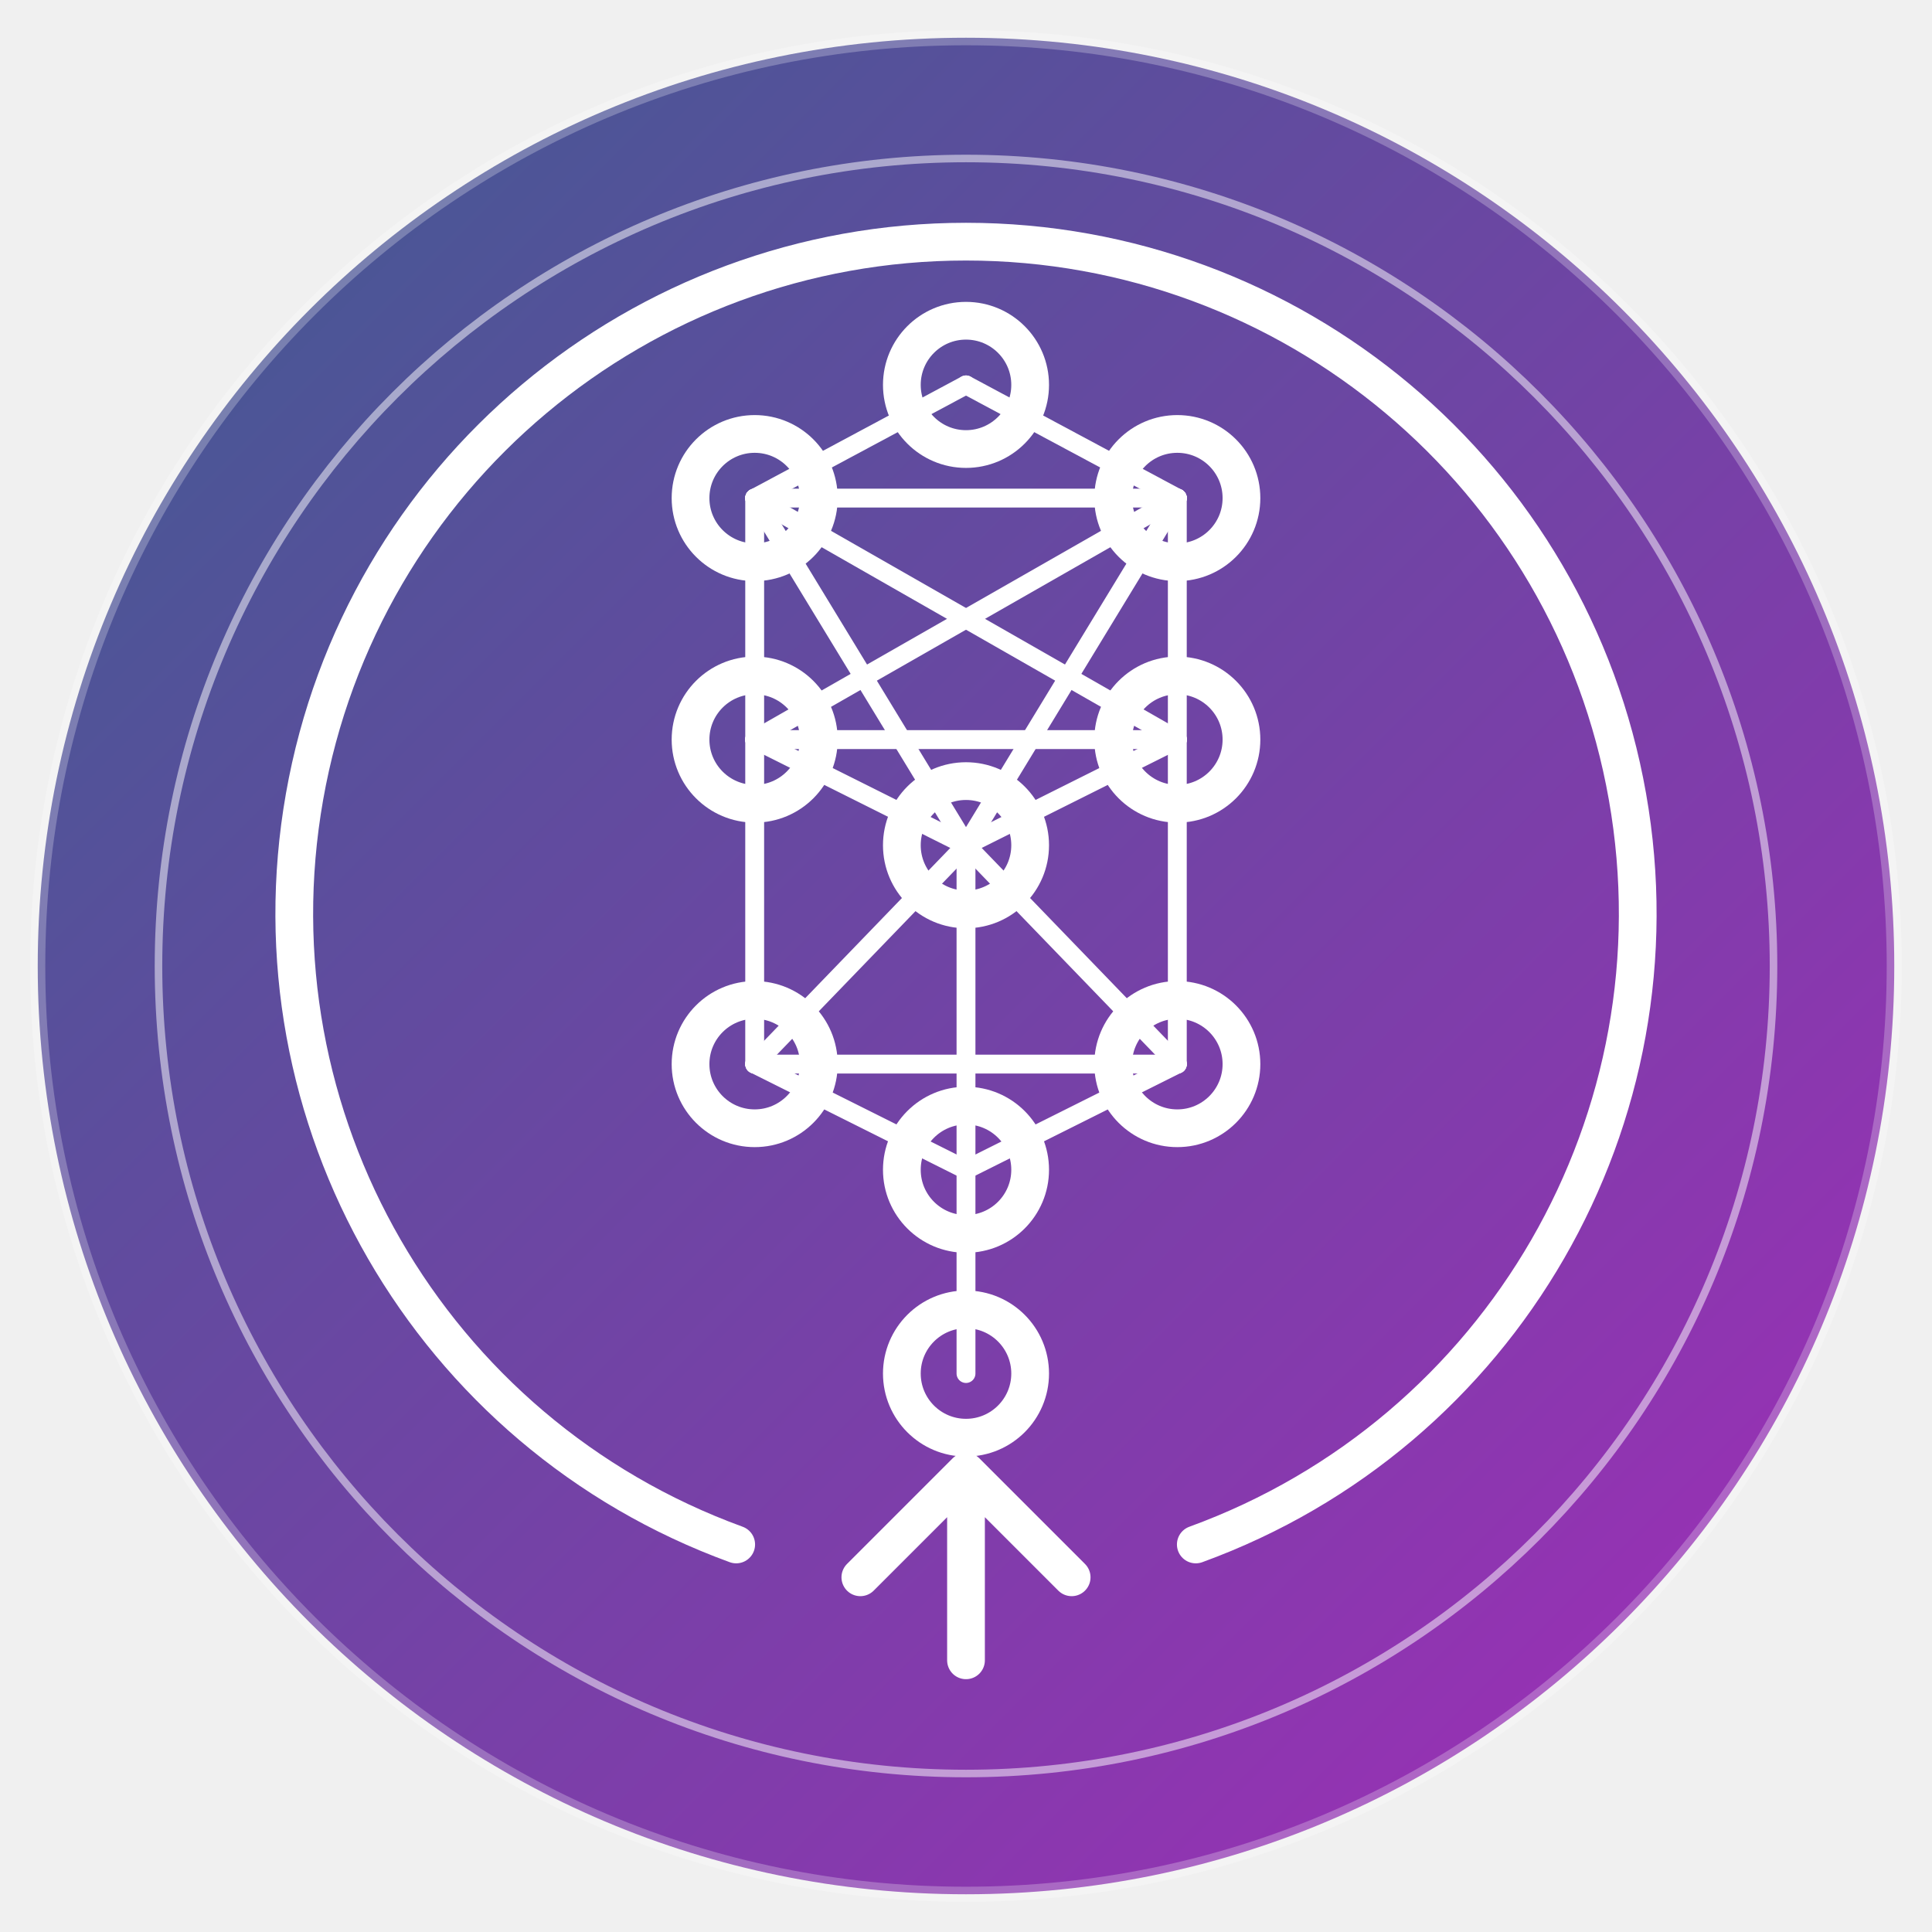
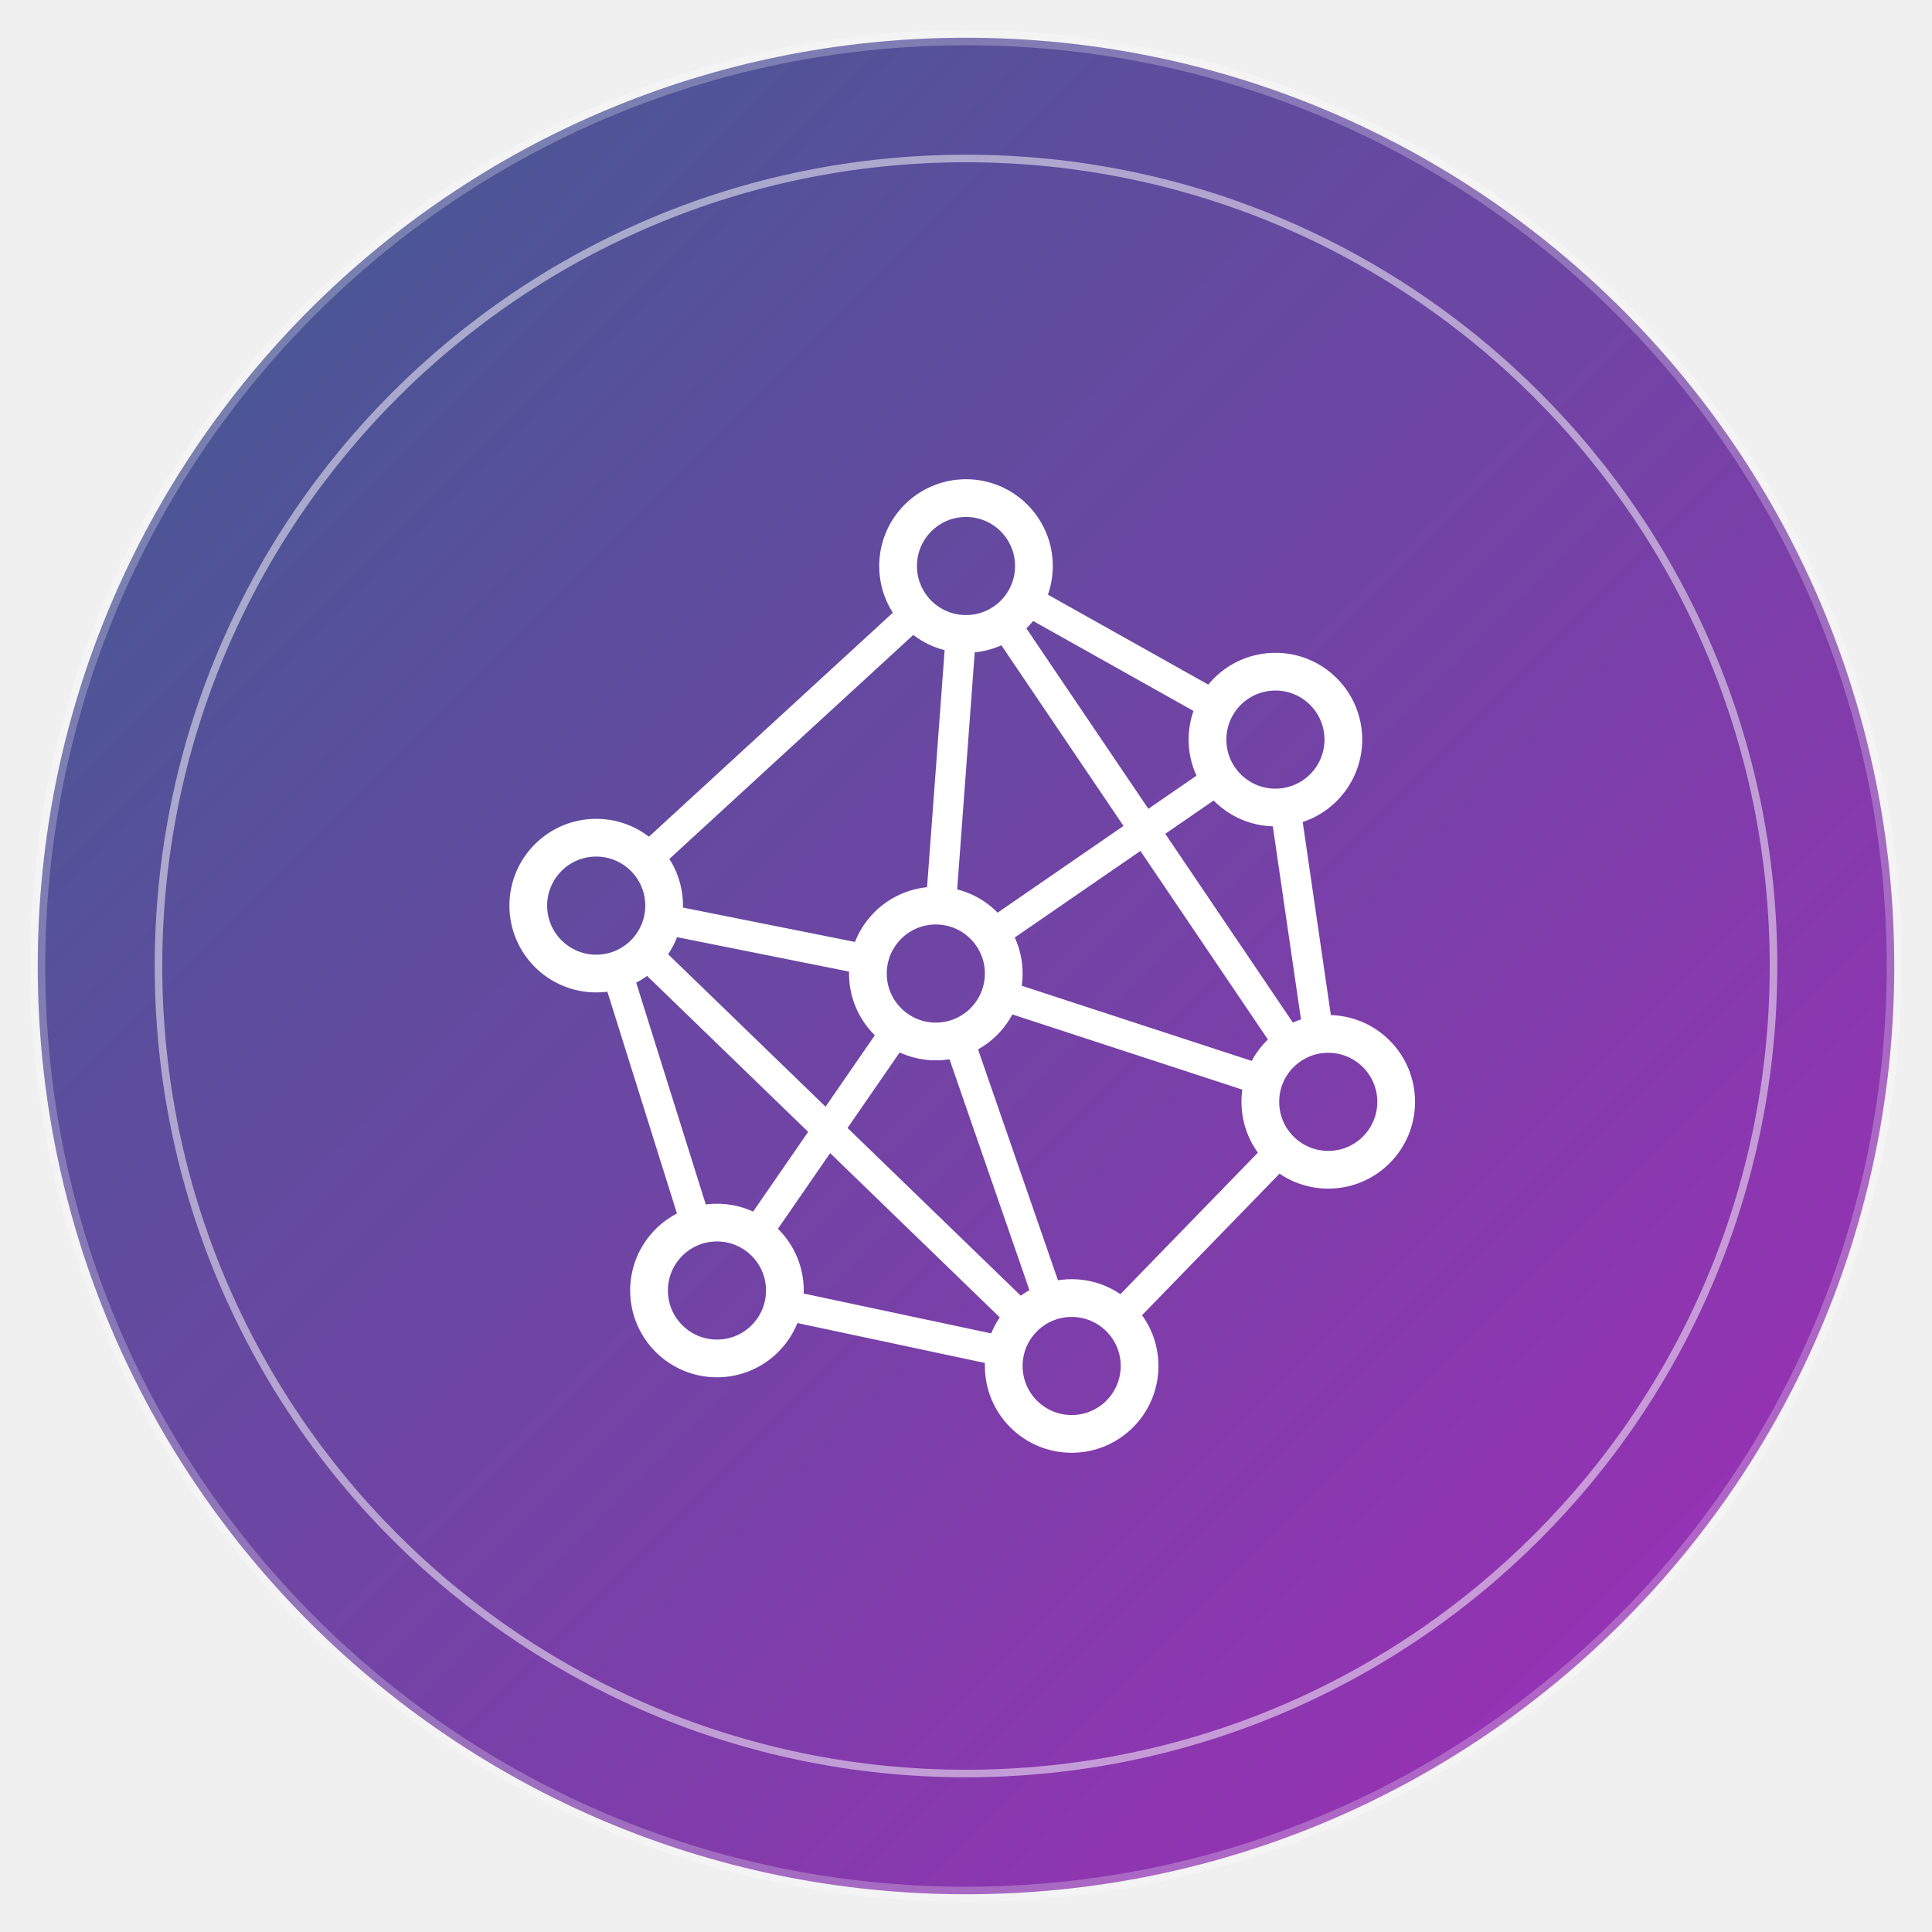
<svg xmlns="http://www.w3.org/2000/svg" viewBox="0 0 512 512" width="512" height="512">
  <defs>
-     <linearGradient id="gpart2" x1="0" y1="0" x2="1" y2="1">
+     <linearGradient id="gpart2" gradientUnits="userSpaceOnUse" x1="10" y1="10" x2="502" y2="502">
      <stop offset="0" stop-color="#3C5D90" />
      <stop offset="1" stop-color="#A42BB9" />
    </linearGradient>
  </defs>
  <circle cx="256" cy="256" r="246" fill="url(#gpart2)" />
  <circle cx="256" cy="256" r="246" fill="none" stroke="#fff" stroke-opacity=".25" stroke-width="4" />
  <circle cx="256" cy="256" r="214" fill="none" stroke="#fff" stroke-opacity=".5" stroke-width="2" />
-   <g transform="translate(0,-8)">
-     <g fill="none" stroke="#fff" stroke-width="5" stroke-linecap="round" stroke-linejoin="round">
-       <path d="M256 372 L256 318" />
-       <path d="M256 318 L200 290" />
-       <path d="M256 318 L312 290" />
-       <path d="M256 318 L256 232" />
-       <path d="M200 290 L256 232" />
-       <path d="M312 290 L256 232" />
-       <path d="M200 290 L200 204" />
-       <path d="M312 290 L312 204" />
-       <path d="M200 290 L312 290" />
-       <path d="M256 232 L200 204" />
-       <path d="M256 232 L312 204" />
-       <path d="M200 204 L312 204" />
-       <path d="M200 204 L200 140" />
-       <path d="M312 204 L312 140" />
-       <path d="M256 232 L200 140" />
-       <path d="M256 232 L312 140" />
-       <path d="M200 140 L312 140" />
-       <path d="M200 140 L256 110" />
-       <path d="M312 140 L256 110" />
-       <path d="M200 204 L312 140" />
-       <path d="M312 204 L200 140" />
+   <g transform="translate(0,4)">
+     <g fill="none" stroke="#fff" stroke-width="8" stroke-linecap="round" stroke-linejoin="round">
+       <path d="M256 146 L338 192" />
+       <path d="M338 192 L352 288" />
+       <path d="M352 288 L284 358" />
+       <path d="M284 358 L190 338" />
+       <path d="M190 338 L158 236" />
+       <path d="M158 236 L256 146" />
+       <path d="M248 254 L256 146" />
+       <path d="M248 254 L338 192" />
+       <path d="M248 254 L352 288" />
+       <path d="M248 254 L284 358" />
+       <path d="M248 254 L190 338" />
+       <path d="M248 254 L158 236" />
+       <path d="M256 146 L352 288" />
+       <path d="M284 358 L158 236" />
    </g>
-     <circle cx="256" cy="372" r="17" fill="none" stroke="#fff" stroke-width="10" />
-     <circle cx="256" cy="318" r="17" fill="none" stroke="#fff" stroke-width="10" />
-     <circle cx="200" cy="290" r="17" fill="none" stroke="#fff" stroke-width="10" />
-     <circle cx="312" cy="290" r="17" fill="none" stroke="#fff" stroke-width="10" />
-     <circle cx="256" cy="232" r="17" fill="none" stroke="#fff" stroke-width="10" />
-     <circle cx="200" cy="204" r="17" fill="none" stroke="#fff" stroke-width="10" />
-     <circle cx="312" cy="204" r="17" fill="none" stroke="#fff" stroke-width="10" />
-     <circle cx="200" cy="140" r="17" fill="none" stroke="#fff" stroke-width="10" />
-     <circle cx="312" cy="140" r="17" fill="none" stroke="#fff" stroke-width="10" />
-     <circle cx="256" cy="110" r="17" fill="none" stroke="#fff" stroke-width="10" />
-     <g fill="none" stroke="#fff" stroke-width="10" stroke-linecap="round" stroke-linejoin="round">
-       <path d="M195.1 417.3 A178 178 0 1 1 316.9 417.3" />
-       <path d="M256 448 V402 M228 426 L256 398 L284 426" />
-     </g>
+     <circle cx="256" cy="146" r="18" fill="url(#gpart2)" stroke="#fff" stroke-width="10" />
+     <circle cx="338" cy="192" r="18" fill="url(#gpart2)" stroke="#fff" stroke-width="10" />
+     <circle cx="352" cy="288" r="18" fill="url(#gpart2)" stroke="#fff" stroke-width="10" />
+     <circle cx="284" cy="358" r="18" fill="url(#gpart2)" stroke="#fff" stroke-width="10" />
+     <circle cx="190" cy="338" r="18" fill="url(#gpart2)" stroke="#fff" stroke-width="10" />
+     <circle cx="158" cy="236" r="18" fill="url(#gpart2)" stroke="#fff" stroke-width="10" />
+     <circle cx="248" cy="254" r="18" fill="url(#gpart2)" stroke="#fff" stroke-width="10" />
  </g>
</svg>
